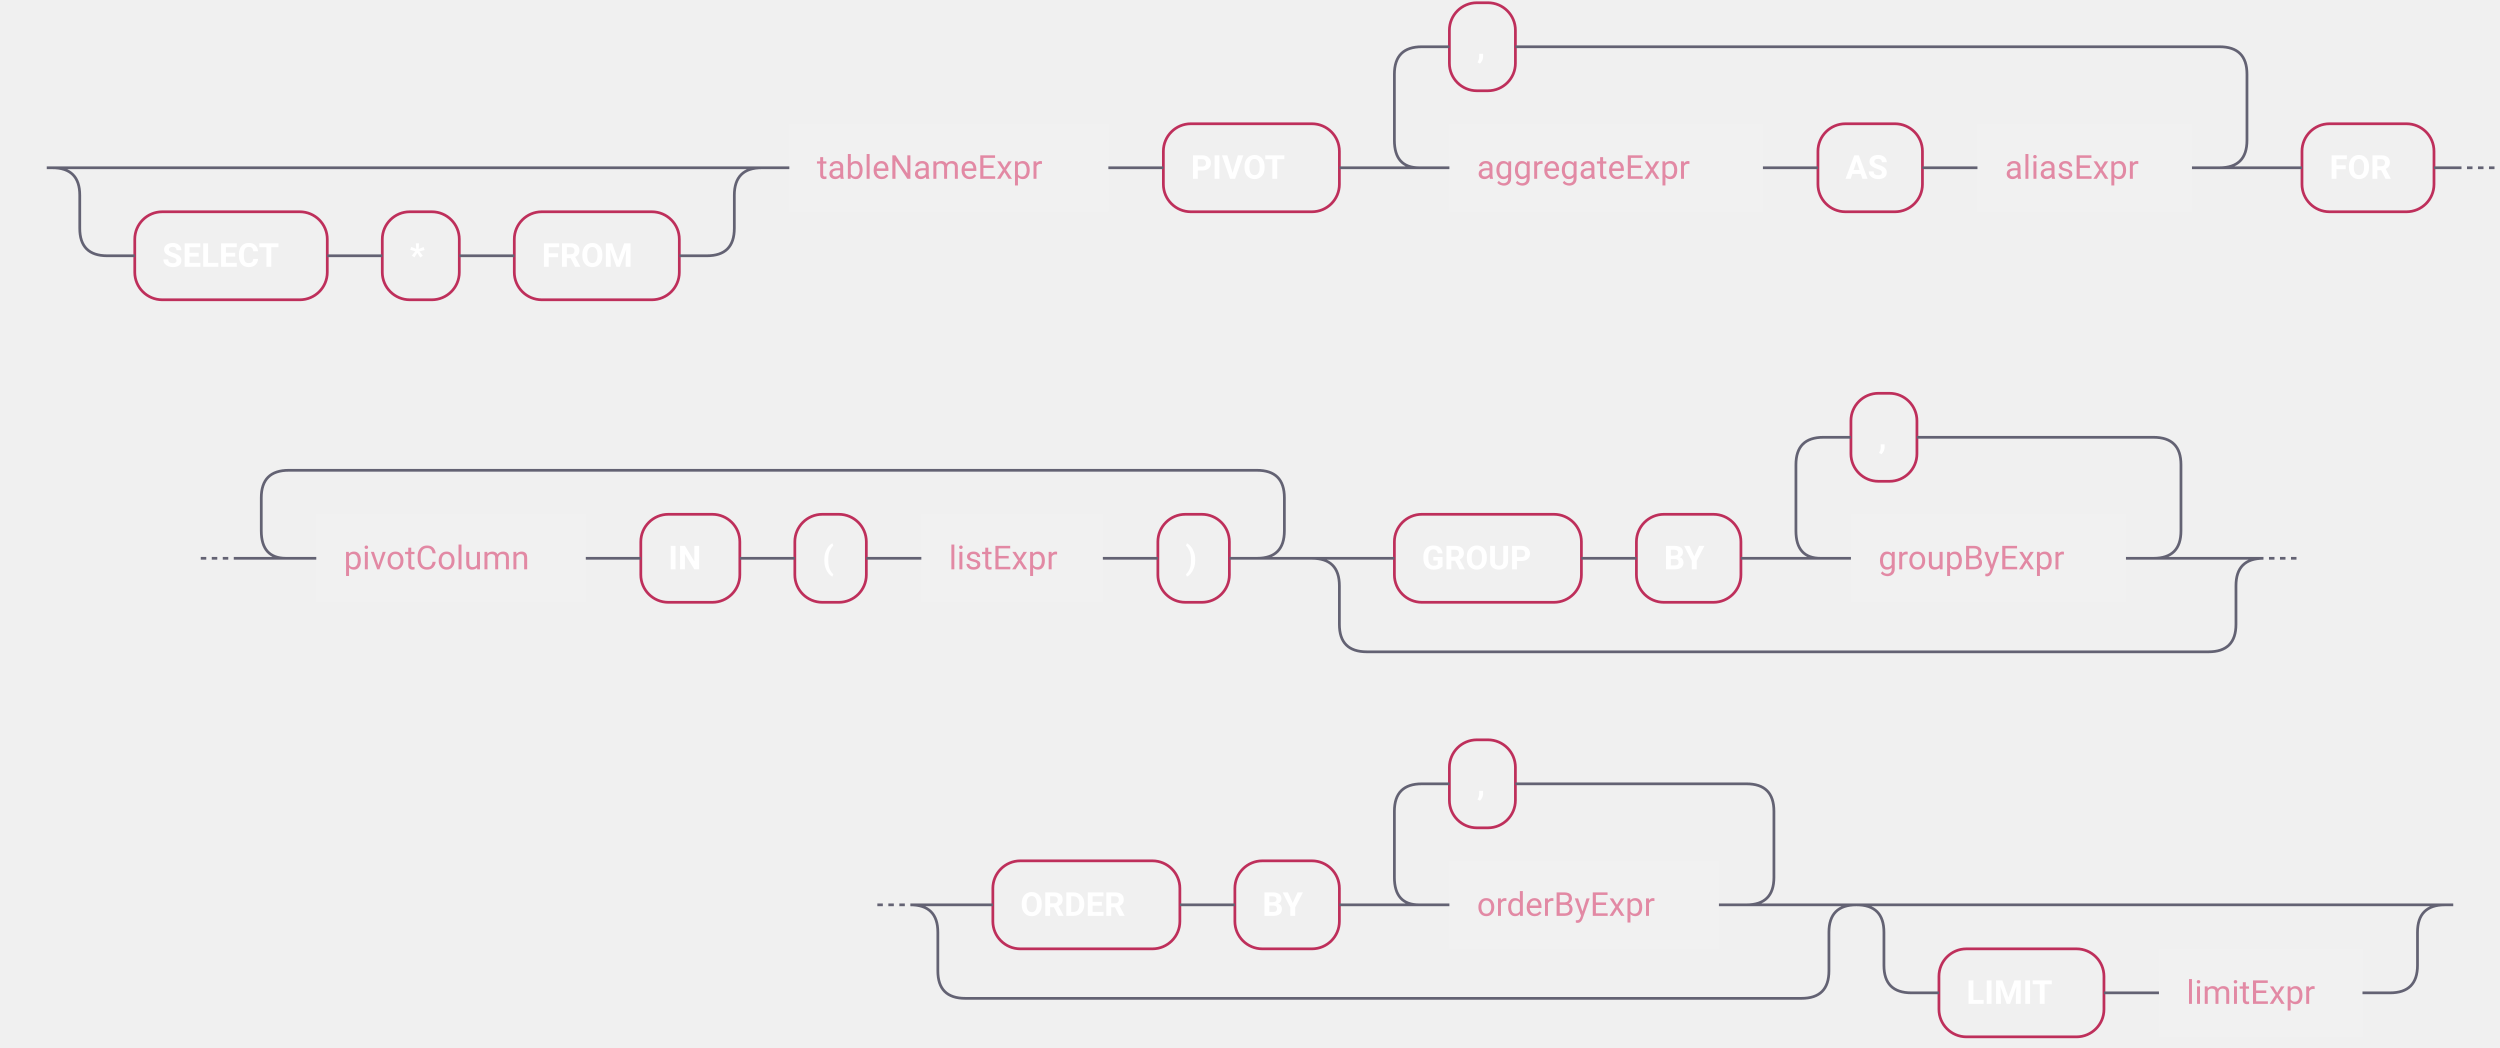
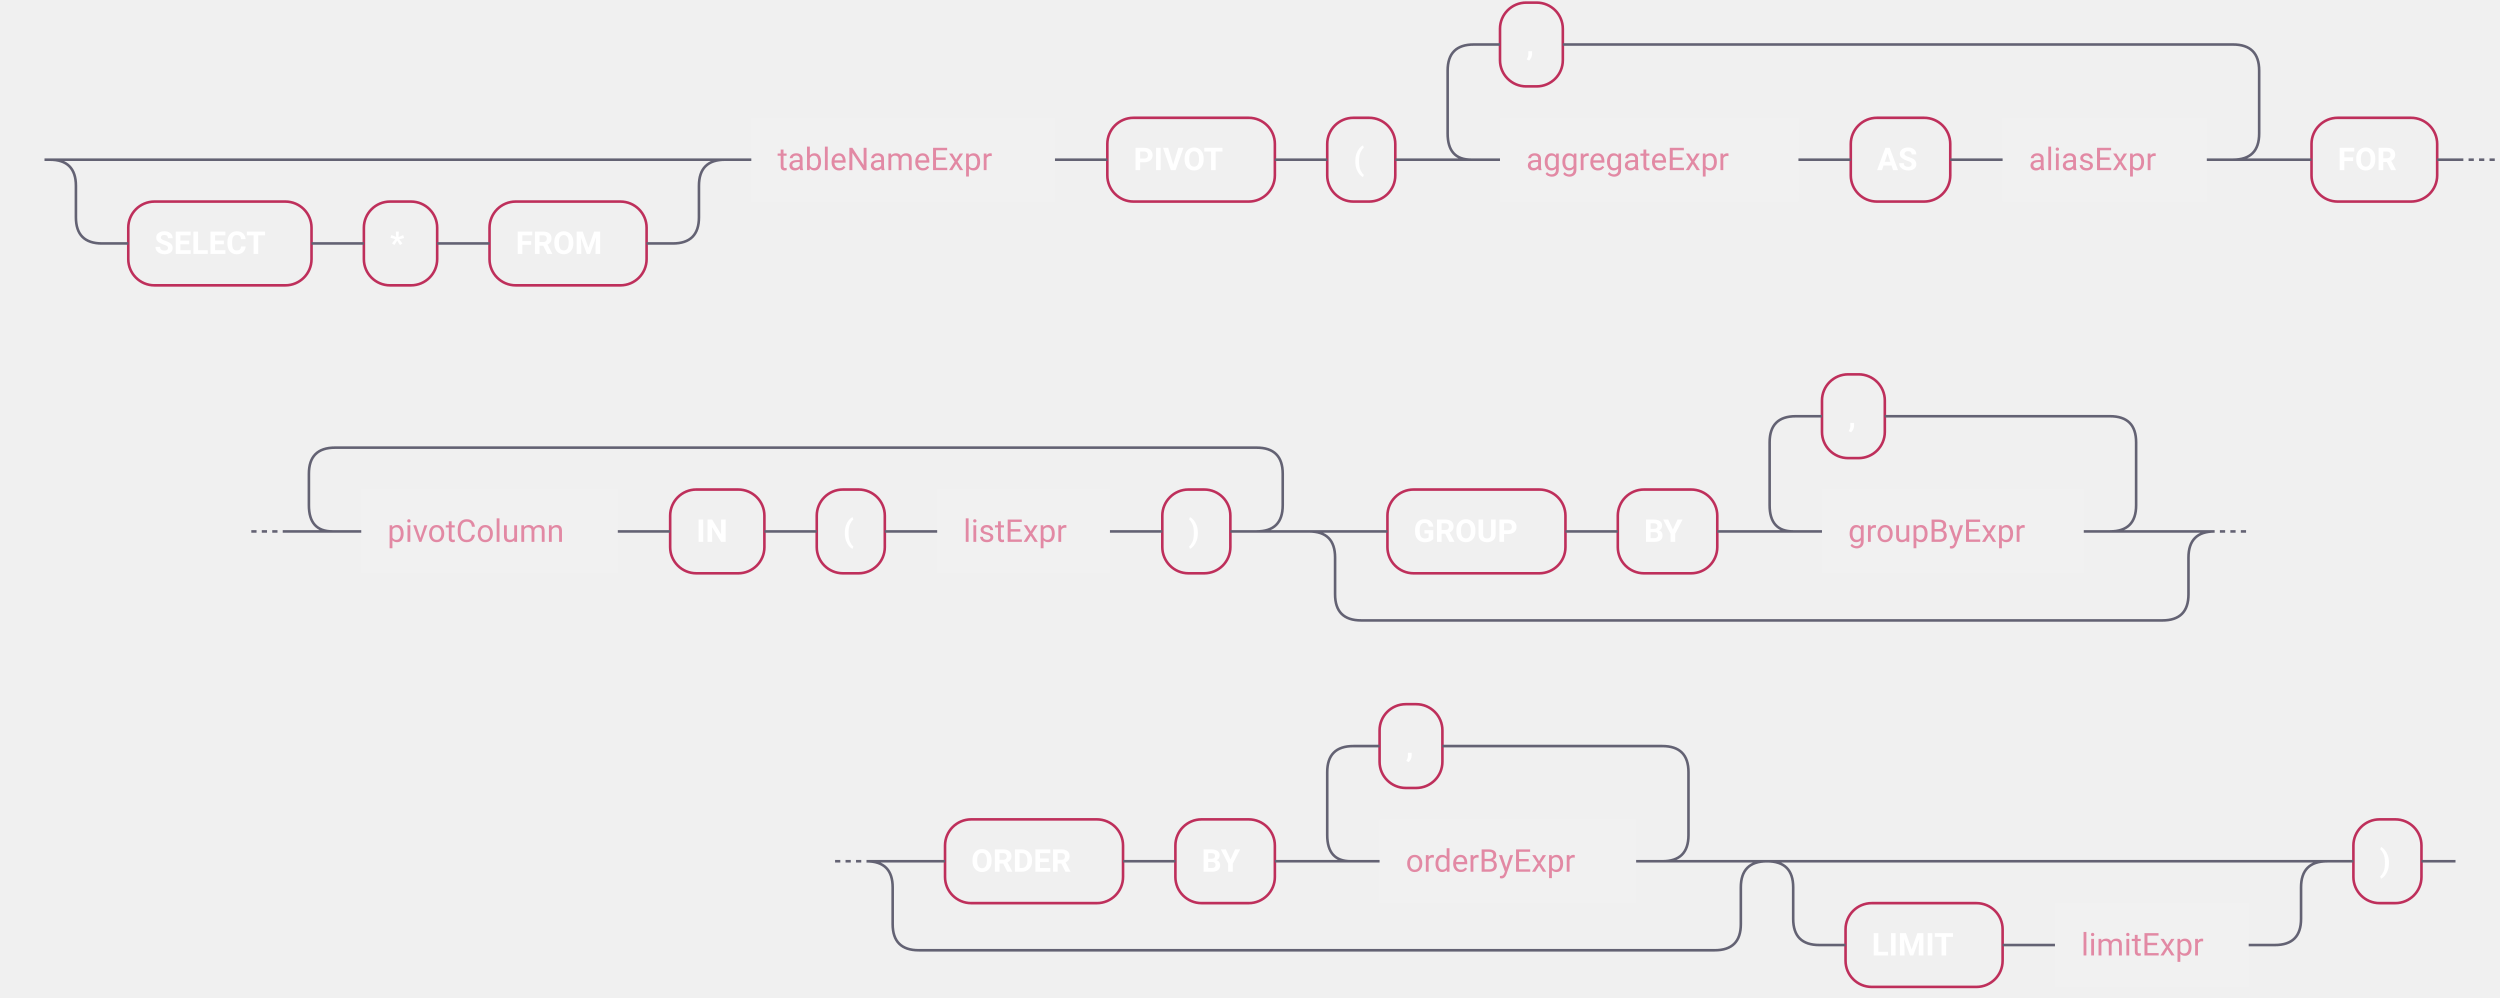
- <svg xmlns="http://www.w3.org/2000/svg" xmlns:xlink="http://www.w3.org/1999/xlink" width="909" height="381">
+ <svg xmlns="http://www.w3.org/2000/svg" xmlns:xlink="http://www.w3.org/1999/xlink" width="955" height="381">
  <defs>
    <style type="text/css">
            @namespace "http://www.w3.org/2000/svg";
            .line                 {fill: none; stroke: #636273;}
            .bold-line            {stroke: #636273; shape-rendering: crispEdges; stroke-width: 2; }
            .thin-line           {stroke: #636273; shape-rendering: crispEdges}
            .filled              {fill: #636273; stroke: none;}
            text.terminal        {font-family: -apple-system, BlinkMacSystemFont, "Segoe UI", Roboto, Ubuntu, Cantarell, Helvetica, sans-serif;
            font-size: 12px;
            fill: #ffffff;
            font-weight: bold;
            }
            text.nonterminal     {font-family: -apple-system, BlinkMacSystemFont, "Segoe UI", Roboto, Ubuntu, Cantarell, Helvetica, sans-serif;
            font-size: 12px;
            fill: #e289a4;
            font-weight: normal;
            }
            text.regexp          {font-family: -apple-system, BlinkMacSystemFont, "Segoe UI", Roboto, Ubuntu, Cantarell, Helvetica, sans-serif;
            font-size: 12px;
            fill: #00141F;
            font-weight: normal;
            }
            rect, circle, polygon {fill: none; stroke: none;}
            rect.terminal        {fill: none; stroke: #be2f5b;}
            rect.nonterminal     {fill: rgba(255,255,255,0.1); stroke: none;}
            rect.text            {fill: none; stroke: none;}
            polygon.regexp       {fill: #C7ECFF; stroke: #038cbc;}
        </style>
  </defs>
  <polygon points="9 61 1 57 1 65" />
  <polygon points="17 61 9 57 9 65" />
  <rect x="51" y="79" width="70" height="32" rx="10" />
  <rect x="49" y="77" width="70" height="32" class="terminal" rx="10" />
  <text class="terminal" x="59" y="97">SELECT</text>
  <rect x="141" y="79" width="28" height="32" rx="10" />
  <rect x="139" y="77" width="28" height="32" class="terminal" rx="10" />
  <text class="terminal" x="149" y="97">*</text>
  <rect x="189" y="79" width="60" height="32" rx="10" />
  <rect x="187" y="77" width="60" height="32" class="terminal" rx="10" />
  <text class="terminal" x="197" y="97">FROM</text>
  <a xlink:href="#tableNameExpr" xlink:title="tableNameExpr">
    <rect x="289" y="47" width="116" height="32" />
    <rect x="287" y="45" width="116" height="32" class="nonterminal" />
    <text class="nonterminal" x="297" y="65">tableNameExpr</text>
  </a>
  <rect x="425" y="47" width="64" height="32" rx="10" />
  <rect x="423" y="45" width="64" height="32" class="terminal" rx="10" />
  <text class="terminal" x="433" y="65">PIVOT</text>
+   <rect x="509" y="47" width="26" height="32" rx="10" />
+   <rect x="507" y="45" width="26" height="32" class="terminal" rx="10" />
+   <text class="terminal" x="517" y="65">(</text>
  <a xlink:href="#aggregateExpr" xlink:title="aggregateExpr">
-     <rect x="529" y="47" width="114" height="32" />
-     <rect x="527" y="45" width="114" height="32" class="nonterminal" />
-     <text class="nonterminal" x="537" y="65">aggregateExpr</text>
+     <rect x="575" y="47" width="114" height="32" />
+     <rect x="573" y="45" width="114" height="32" class="nonterminal" />
+     <text class="nonterminal" x="583" y="65">aggregateExpr</text>
  </a>
-   <rect x="663" y="47" width="38" height="32" rx="10" />
-   <rect x="661" y="45" width="38" height="32" class="terminal" rx="10" />
-   <text class="terminal" x="671" y="65">AS</text>
+   <rect x="709" y="47" width="38" height="32" rx="10" />
+   <rect x="707" y="45" width="38" height="32" class="terminal" rx="10" />
+   <text class="terminal" x="717" y="65">AS</text>
  <a xlink:href="#aliasExpr" xlink:title="aliasExpr">
-     <rect x="721" y="47" width="78" height="32" />
-     <rect x="719" y="45" width="78" height="32" class="nonterminal" />
-     <text class="nonterminal" x="729" y="65">aliasExpr</text>
+     <rect x="767" y="47" width="78" height="32" />
+     <rect x="765" y="45" width="78" height="32" class="nonterminal" />
+     <text class="nonterminal" x="775" y="65">aliasExpr</text>
  </a>
-   <rect x="529" y="3" width="24" height="32" rx="10" />
-   <rect x="527" y="1" width="24" height="32" class="terminal" rx="10" />
-   <text class="terminal" x="537" y="21">,</text>
-   <rect x="839" y="47" width="48" height="32" rx="10" />
-   <rect x="837" y="45" width="48" height="32" class="terminal" rx="10" />
-   <text class="terminal" x="847" y="65">FOR</text>
+   <rect x="575" y="3" width="24" height="32" rx="10" />
+   <rect x="573" y="1" width="24" height="32" class="terminal" rx="10" />
+   <text class="terminal" x="583" y="21">,</text>
+   <rect x="885" y="47" width="48" height="32" rx="10" />
+   <rect x="883" y="45" width="48" height="32" class="terminal" rx="10" />
+   <text class="terminal" x="893" y="65">FOR</text>
  <a xlink:href="#pivotColumn" xlink:title="pivotColumn">
-     <rect x="117" y="189" width="98" height="32" />
-     <rect x="115" y="187" width="98" height="32" class="nonterminal" />
-     <text class="nonterminal" x="125" y="207">pivotColumn</text>
+     <rect x="140" y="189" width="98" height="32" />
+     <rect x="138" y="187" width="98" height="32" class="nonterminal" />
+     <text class="nonterminal" x="148" y="207">pivotColumn</text>
  </a>
-   <rect x="235" y="189" width="36" height="32" rx="10" />
-   <rect x="233" y="187" width="36" height="32" class="terminal" rx="10" />
-   <text class="terminal" x="243" y="207">IN</text>
-   <rect x="291" y="189" width="26" height="32" rx="10" />
-   <rect x="289" y="187" width="26" height="32" class="terminal" rx="10" />
-   <text class="terminal" x="299" y="207">(</text>
+   <rect x="258" y="189" width="36" height="32" rx="10" />
+   <rect x="256" y="187" width="36" height="32" class="terminal" rx="10" />
+   <text class="terminal" x="266" y="207">IN</text>
+   <rect x="314" y="189" width="26" height="32" rx="10" />
+   <rect x="312" y="187" width="26" height="32" class="terminal" rx="10" />
+   <text class="terminal" x="322" y="207">(</text>
  <a xlink:href="#listExpr" xlink:title="listExpr">
-     <rect x="337" y="189" width="66" height="32" />
-     <rect x="335" y="187" width="66" height="32" class="nonterminal" />
-     <text class="nonterminal" x="345" y="207">listExpr</text>
+     <rect x="360" y="189" width="66" height="32" />
+     <rect x="358" y="187" width="66" height="32" class="nonterminal" />
+     <text class="nonterminal" x="368" y="207">listExpr</text>
  </a>
-   <rect x="423" y="189" width="26" height="32" rx="10" />
-   <rect x="421" y="187" width="26" height="32" class="terminal" rx="10" />
-   <text class="terminal" x="431" y="207">)</text>
-   <rect x="509" y="189" width="68" height="32" rx="10" />
-   <rect x="507" y="187" width="68" height="32" class="terminal" rx="10" />
-   <text class="terminal" x="517" y="207">GROUP</text>
-   <rect x="597" y="189" width="38" height="32" rx="10" />
-   <rect x="595" y="187" width="38" height="32" class="terminal" rx="10" />
-   <text class="terminal" x="605" y="207">BY</text>
+   <rect x="446" y="189" width="26" height="32" rx="10" />
+   <rect x="444" y="187" width="26" height="32" class="terminal" rx="10" />
+   <text class="terminal" x="454" y="207">)</text>
+   <rect x="532" y="189" width="68" height="32" rx="10" />
+   <rect x="530" y="187" width="68" height="32" class="terminal" rx="10" />
+   <text class="terminal" x="540" y="207">GROUP</text>
+   <rect x="620" y="189" width="38" height="32" rx="10" />
+   <rect x="618" y="187" width="38" height="32" class="terminal" rx="10" />
+   <text class="terminal" x="628" y="207">BY</text>
  <a xlink:href="#groupByExpr" xlink:title="groupByExpr">
-     <rect x="675" y="189" width="100" height="32" />
-     <rect x="673" y="187" width="100" height="32" class="nonterminal" />
-     <text class="nonterminal" x="683" y="207">groupByExpr</text>
+     <rect x="698" y="189" width="100" height="32" />
+     <rect x="696" y="187" width="100" height="32" class="nonterminal" />
+     <text class="nonterminal" x="706" y="207">groupByExpr</text>
  </a>
-   <rect x="675" y="145" width="24" height="32" rx="10" />
-   <rect x="673" y="143" width="24" height="32" class="terminal" rx="10" />
-   <text class="terminal" x="683" y="163">,</text>
+   <rect x="698" y="145" width="24" height="32" rx="10" />
+   <rect x="696" y="143" width="24" height="32" class="terminal" rx="10" />
+   <text class="terminal" x="706" y="163">,</text>
  <rect x="363" y="315" width="68" height="32" rx="10" />
  <rect x="361" y="313" width="68" height="32" class="terminal" rx="10" />
  <text class="terminal" x="371" y="333">ORDER</text>
  <rect x="451" y="315" width="38" height="32" rx="10" />
  <rect x="449" y="313" width="38" height="32" class="terminal" rx="10" />
  <text class="terminal" x="459" y="333">BY</text>
  <a xlink:href="#orderByExpr" xlink:title="orderByExpr">
    <rect x="529" y="315" width="98" height="32" />
    <rect x="527" y="313" width="98" height="32" class="nonterminal" />
    <text class="nonterminal" x="537" y="333">orderByExpr</text>
  </a>
  <rect x="529" y="271" width="24" height="32" rx="10" />
  <rect x="527" y="269" width="24" height="32" class="terminal" rx="10" />
  <text class="terminal" x="537" y="289">,</text>
  <rect x="707" y="347" width="60" height="32" rx="10" />
  <rect x="705" y="345" width="60" height="32" class="terminal" rx="10" />
  <text class="terminal" x="715" y="365">LIMIT</text>
  <a xlink:href="#limitExpr" xlink:title="limitExpr">
    <rect x="787" y="347" width="74" height="32" />
    <rect x="785" y="345" width="74" height="32" class="nonterminal" />
    <text class="nonterminal" x="795" y="365">limitExpr</text>
  </a>
-   <path class="line" d="m17 61 h2 m20 0 h10 m0 0 h208 m-238 0 h20 m218 0 h20 m-258 0 q10 0 10 10 m238 0 q0 -10 10 -10 m-248 10 v12 m238 0 v-12 m-238 12 q0 10 10 10 m218 0 q10 0 10 -10 m-228 10 h10 m70 0 h10 m0 0 h10 m28 0 h10 m0 0 h10 m60 0 h10 m20 -32 h10 m116 0 h10 m0 0 h10 m64 0 h10 m20 0 h10 m114 0 h10 m0 0 h10 m38 0 h10 m0 0 h10 m78 0 h10 m-310 0 l20 0 m-1 0 q-9 0 -9 -10 l0 -24 q0 -10 10 -10 m290 44 l20 0 m-20 0 q10 0 10 -10 l0 -24 q0 -10 -10 -10 m-290 0 h10 m24 0 h10 m0 0 h246 m20 44 h10 m48 0 h10 m2 0 l2 0 m2 0 l2 0 m2 0 l2 0 m-834 142 l2 0 m2 0 l2 0 m2 0 l2 0 m22 0 h10 m98 0 h10 m0 0 h10 m36 0 h10 m0 0 h10 m26 0 h10 m0 0 h10 m66 0 h10 m0 0 h10 m26 0 h10 m-372 0 l20 0 m-1 0 q-9 0 -9 -10 l0 -12 q0 -10 10 -10 m352 32 l20 0 m-20 0 q10 0 10 -10 l0 -12 q0 -10 -10 -10 m-352 0 h10 m0 0 h342 m40 32 h10 m68 0 h10 m0 0 h10 m38 0 h10 m20 0 h10 m100 0 h10 m-140 0 l20 0 m-1 0 q-9 0 -9 -10 l0 -24 q0 -10 10 -10 m120 44 l20 0 m-20 0 q10 0 10 -10 l0 -24 q0 -10 -10 -10 m-120 0 h10 m24 0 h10 m0 0 h76 m-306 44 h20 m306 0 h20 m-346 0 q10 0 10 10 m326 0 q0 -10 10 -10 m-336 10 v14 m326 0 v-14 m-326 14 q0 10 10 10 m306 0 q10 0 10 -10 m-316 10 h10 m0 0 h296 m22 -34 l2 0 m2 0 l2 0 m2 0 l2 0 m-516 126 l2 0 m2 0 l2 0 m2 0 l2 0 m22 0 h10 m68 0 h10 m0 0 h10 m38 0 h10 m20 0 h10 m98 0 h10 m-138 0 l20 0 m-1 0 q-9 0 -9 -10 l0 -24 q0 -10 10 -10 m118 44 l20 0 m-20 0 q10 0 10 -10 l0 -24 q0 -10 -10 -10 m-118 0 h10 m24 0 h10 m0 0 h74 m-304 44 h20 m304 0 h20 m-344 0 q10 0 10 10 m324 0 q0 -10 10 -10 m-334 10 v14 m324 0 v-14 m-324 14 q0 10 10 10 m304 0 q10 0 10 -10 m-314 10 h10 m0 0 h294 m40 -34 h10 m0 0 h164 m-194 0 h20 m174 0 h20 m-214 0 q10 0 10 10 m194 0 q0 -10 10 -10 m-204 10 v12 m194 0 v-12 m-194 12 q0 10 10 10 m174 0 q10 0 10 -10 m-184 10 h10 m60 0 h10 m0 0 h10 m74 0 h10 m23 -32 h-3" />
-   <polygon points="899 329 907 325 907 333" />
-   <polygon points="899 329 891 325 891 333" />
+   <rect x="901" y="315" width="26" height="32" rx="10" />
+   <rect x="899" y="313" width="26" height="32" class="terminal" rx="10" />
+   <text class="terminal" x="909" y="333">)</text>
+   <path class="line" d="m17 61 h2 m20 0 h10 m0 0 h208 m-238 0 h20 m218 0 h20 m-258 0 q10 0 10 10 m238 0 q0 -10 10 -10 m-248 10 v12 m238 0 v-12 m-238 12 q0 10 10 10 m218 0 q10 0 10 -10 m-228 10 h10 m70 0 h10 m0 0 h10 m28 0 h10 m0 0 h10 m60 0 h10 m20 -32 h10 m116 0 h10 m0 0 h10 m64 0 h10 m0 0 h10 m26 0 h10 m20 0 h10 m114 0 h10 m0 0 h10 m38 0 h10 m0 0 h10 m78 0 h10 m-310 0 l20 0 m-1 0 q-9 0 -9 -10 l0 -24 q0 -10 10 -10 m290 44 l20 0 m-20 0 q10 0 10 -10 l0 -24 q0 -10 -10 -10 m-290 0 h10 m24 0 h10 m0 0 h246 m20 44 h10 m48 0 h10 m2 0 l2 0 m2 0 l2 0 m2 0 l2 0 m-857 142 l2 0 m2 0 l2 0 m2 0 l2 0 m22 0 h10 m98 0 h10 m0 0 h10 m36 0 h10 m0 0 h10 m26 0 h10 m0 0 h10 m66 0 h10 m0 0 h10 m26 0 h10 m-372 0 l20 0 m-1 0 q-9 0 -9 -10 l0 -12 q0 -10 10 -10 m352 32 l20 0 m-20 0 q10 0 10 -10 l0 -12 q0 -10 -10 -10 m-352 0 h10 m0 0 h342 m40 32 h10 m68 0 h10 m0 0 h10 m38 0 h10 m20 0 h10 m100 0 h10 m-140 0 l20 0 m-1 0 q-9 0 -9 -10 l0 -24 q0 -10 10 -10 m120 44 l20 0 m-20 0 q10 0 10 -10 l0 -24 q0 -10 -10 -10 m-120 0 h10 m24 0 h10 m0 0 h76 m-306 44 h20 m306 0 h20 m-346 0 q10 0 10 10 m326 0 q0 -10 10 -10 m-336 10 v14 m326 0 v-14 m-326 14 q0 10 10 10 m306 0 q10 0 10 -10 m-316 10 h10 m0 0 h296 m22 -34 l2 0 m2 0 l2 0 m2 0 l2 0 m-539 126 l2 0 m2 0 l2 0 m2 0 l2 0 m22 0 h10 m68 0 h10 m0 0 h10 m38 0 h10 m20 0 h10 m98 0 h10 m-138 0 l20 0 m-1 0 q-9 0 -9 -10 l0 -24 q0 -10 10 -10 m118 44 l20 0 m-20 0 q10 0 10 -10 l0 -24 q0 -10 -10 -10 m-118 0 h10 m24 0 h10 m0 0 h74 m-304 44 h20 m304 0 h20 m-344 0 q10 0 10 10 m324 0 q0 -10 10 -10 m-334 10 v14 m324 0 v-14 m-324 14 q0 10 10 10 m304 0 q10 0 10 -10 m-314 10 h10 m0 0 h294 m40 -34 h10 m0 0 h164 m-194 0 h20 m174 0 h20 m-214 0 q10 0 10 10 m194 0 q0 -10 10 -10 m-204 10 v12 m194 0 v-12 m-194 12 q0 10 10 10 m174 0 q10 0 10 -10 m-184 10 h10 m60 0 h10 m0 0 h10 m74 0 h10 m20 -32 h10 m26 0 h10 m3 0 h-3" />
+   <polygon points="945 329 953 325 953 333" />
+   <polygon points="945 329 937 325 937 333" />
</svg>
